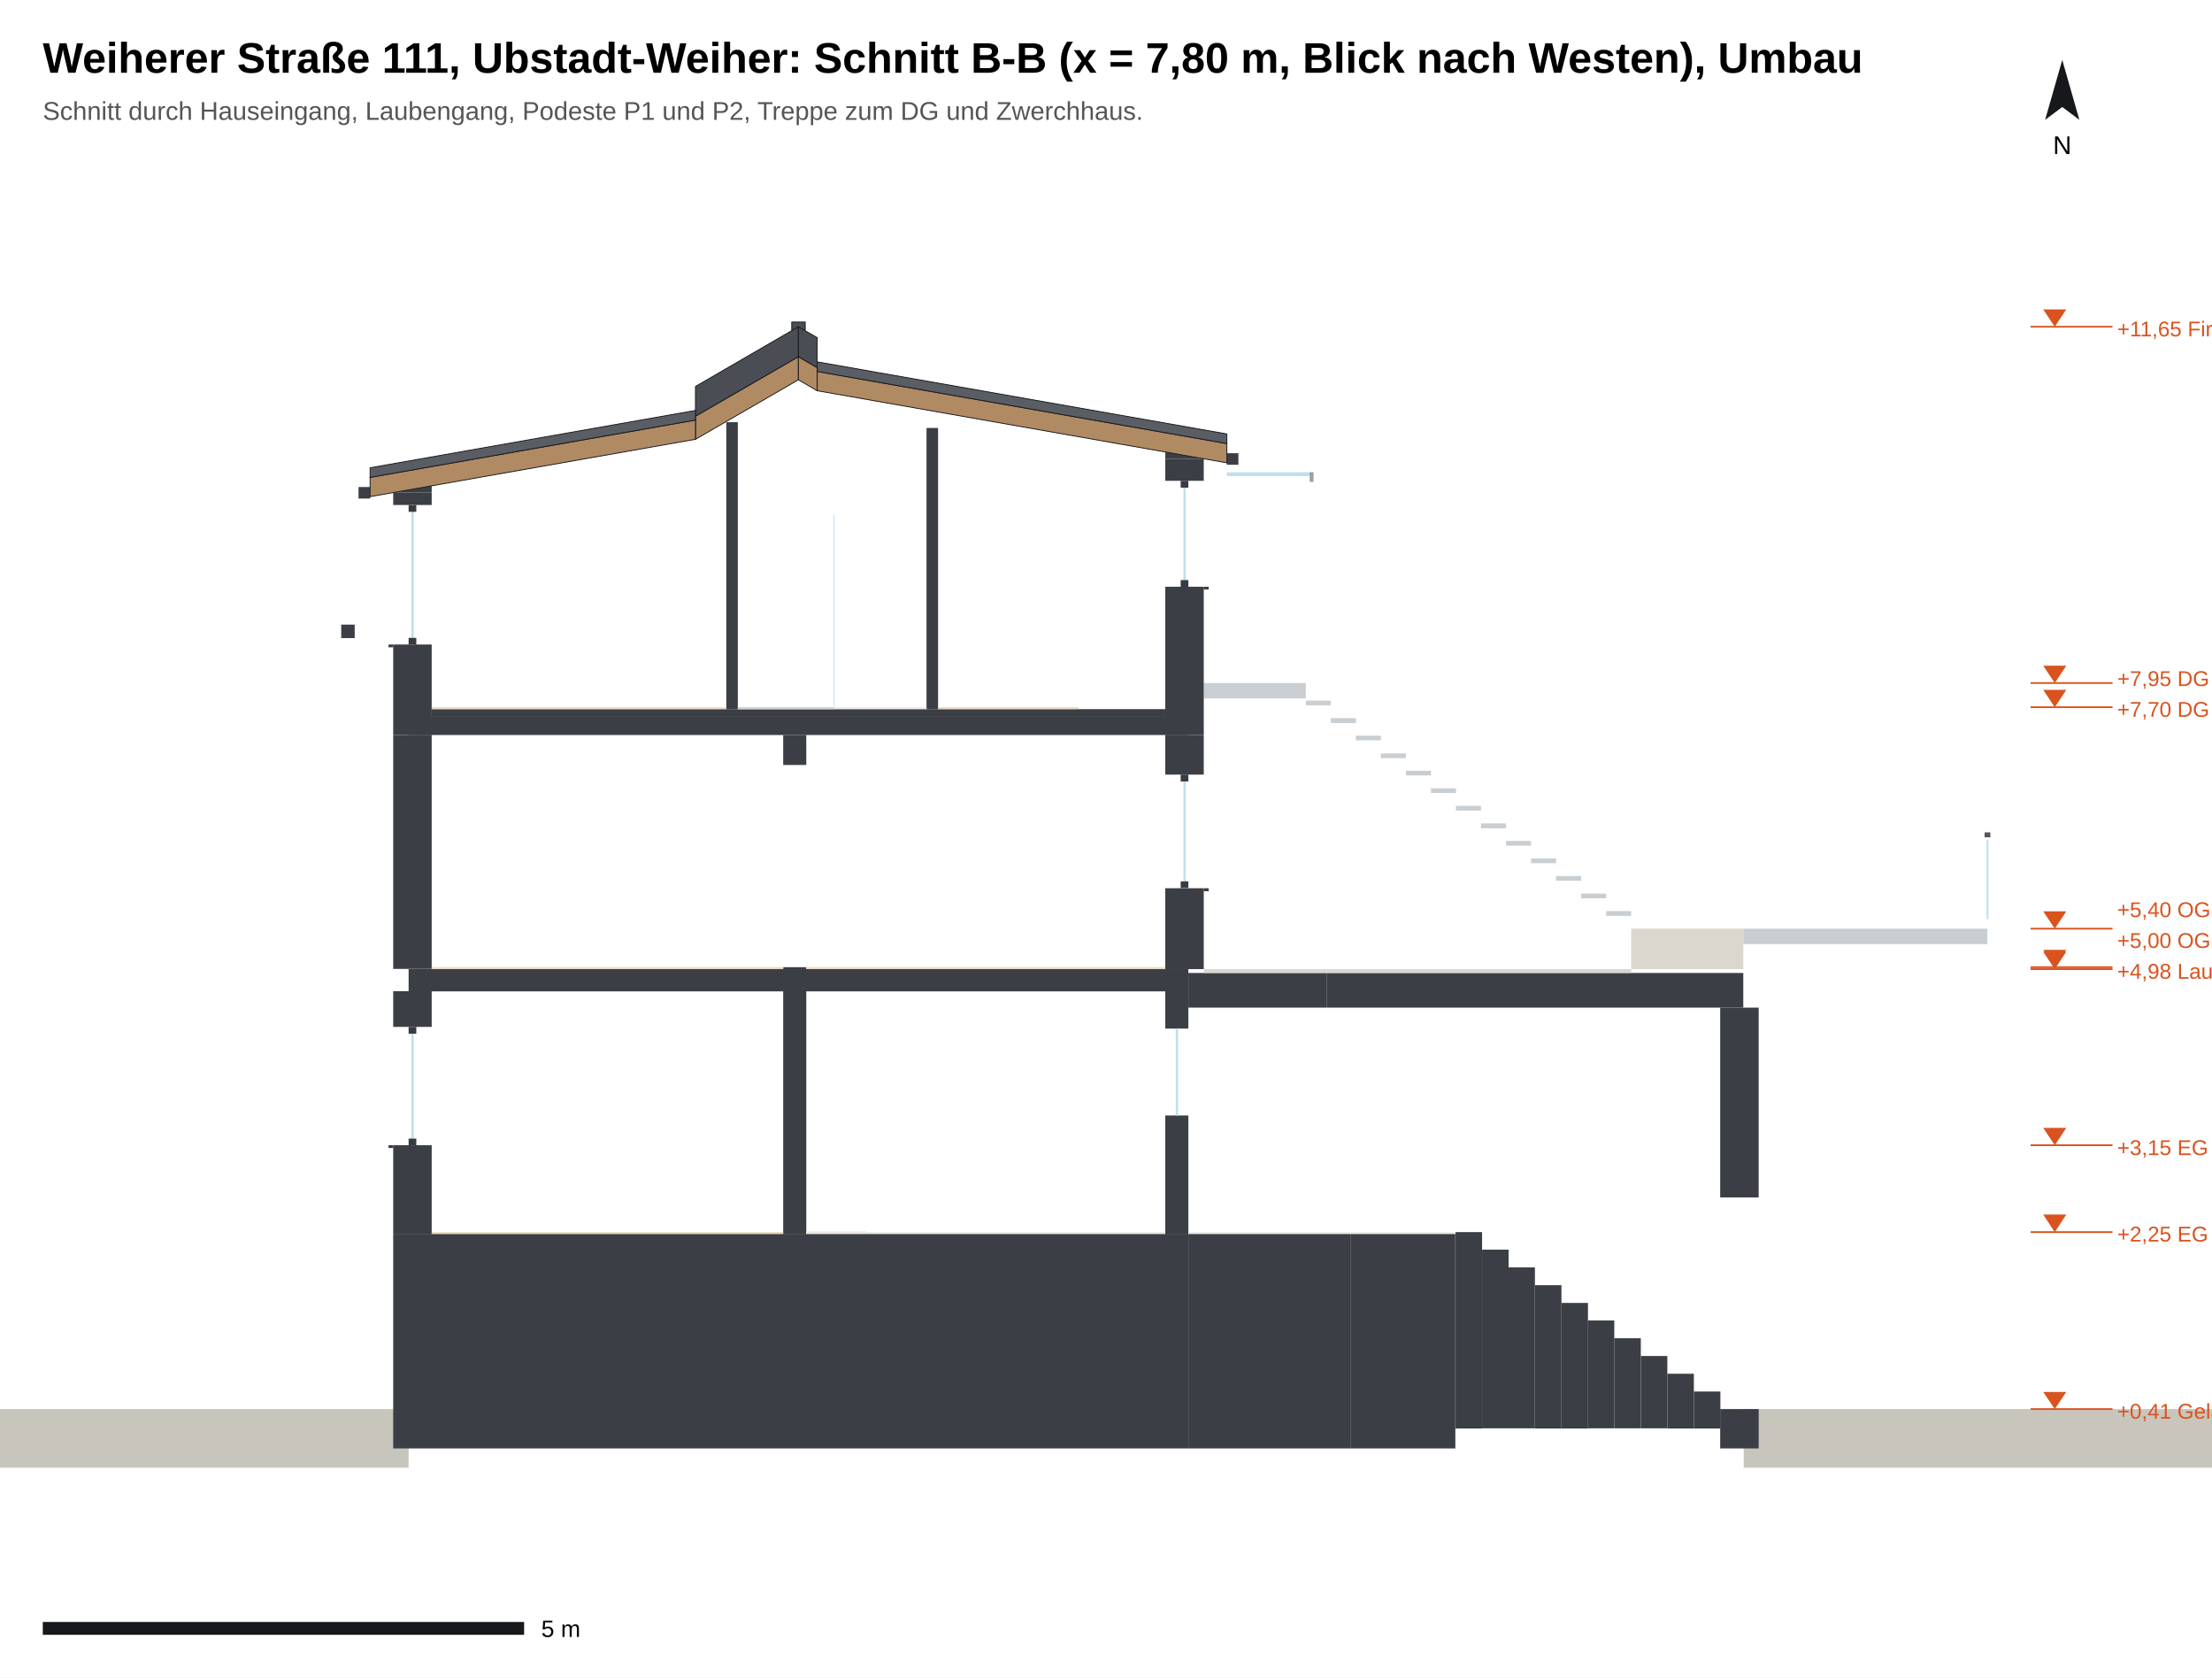
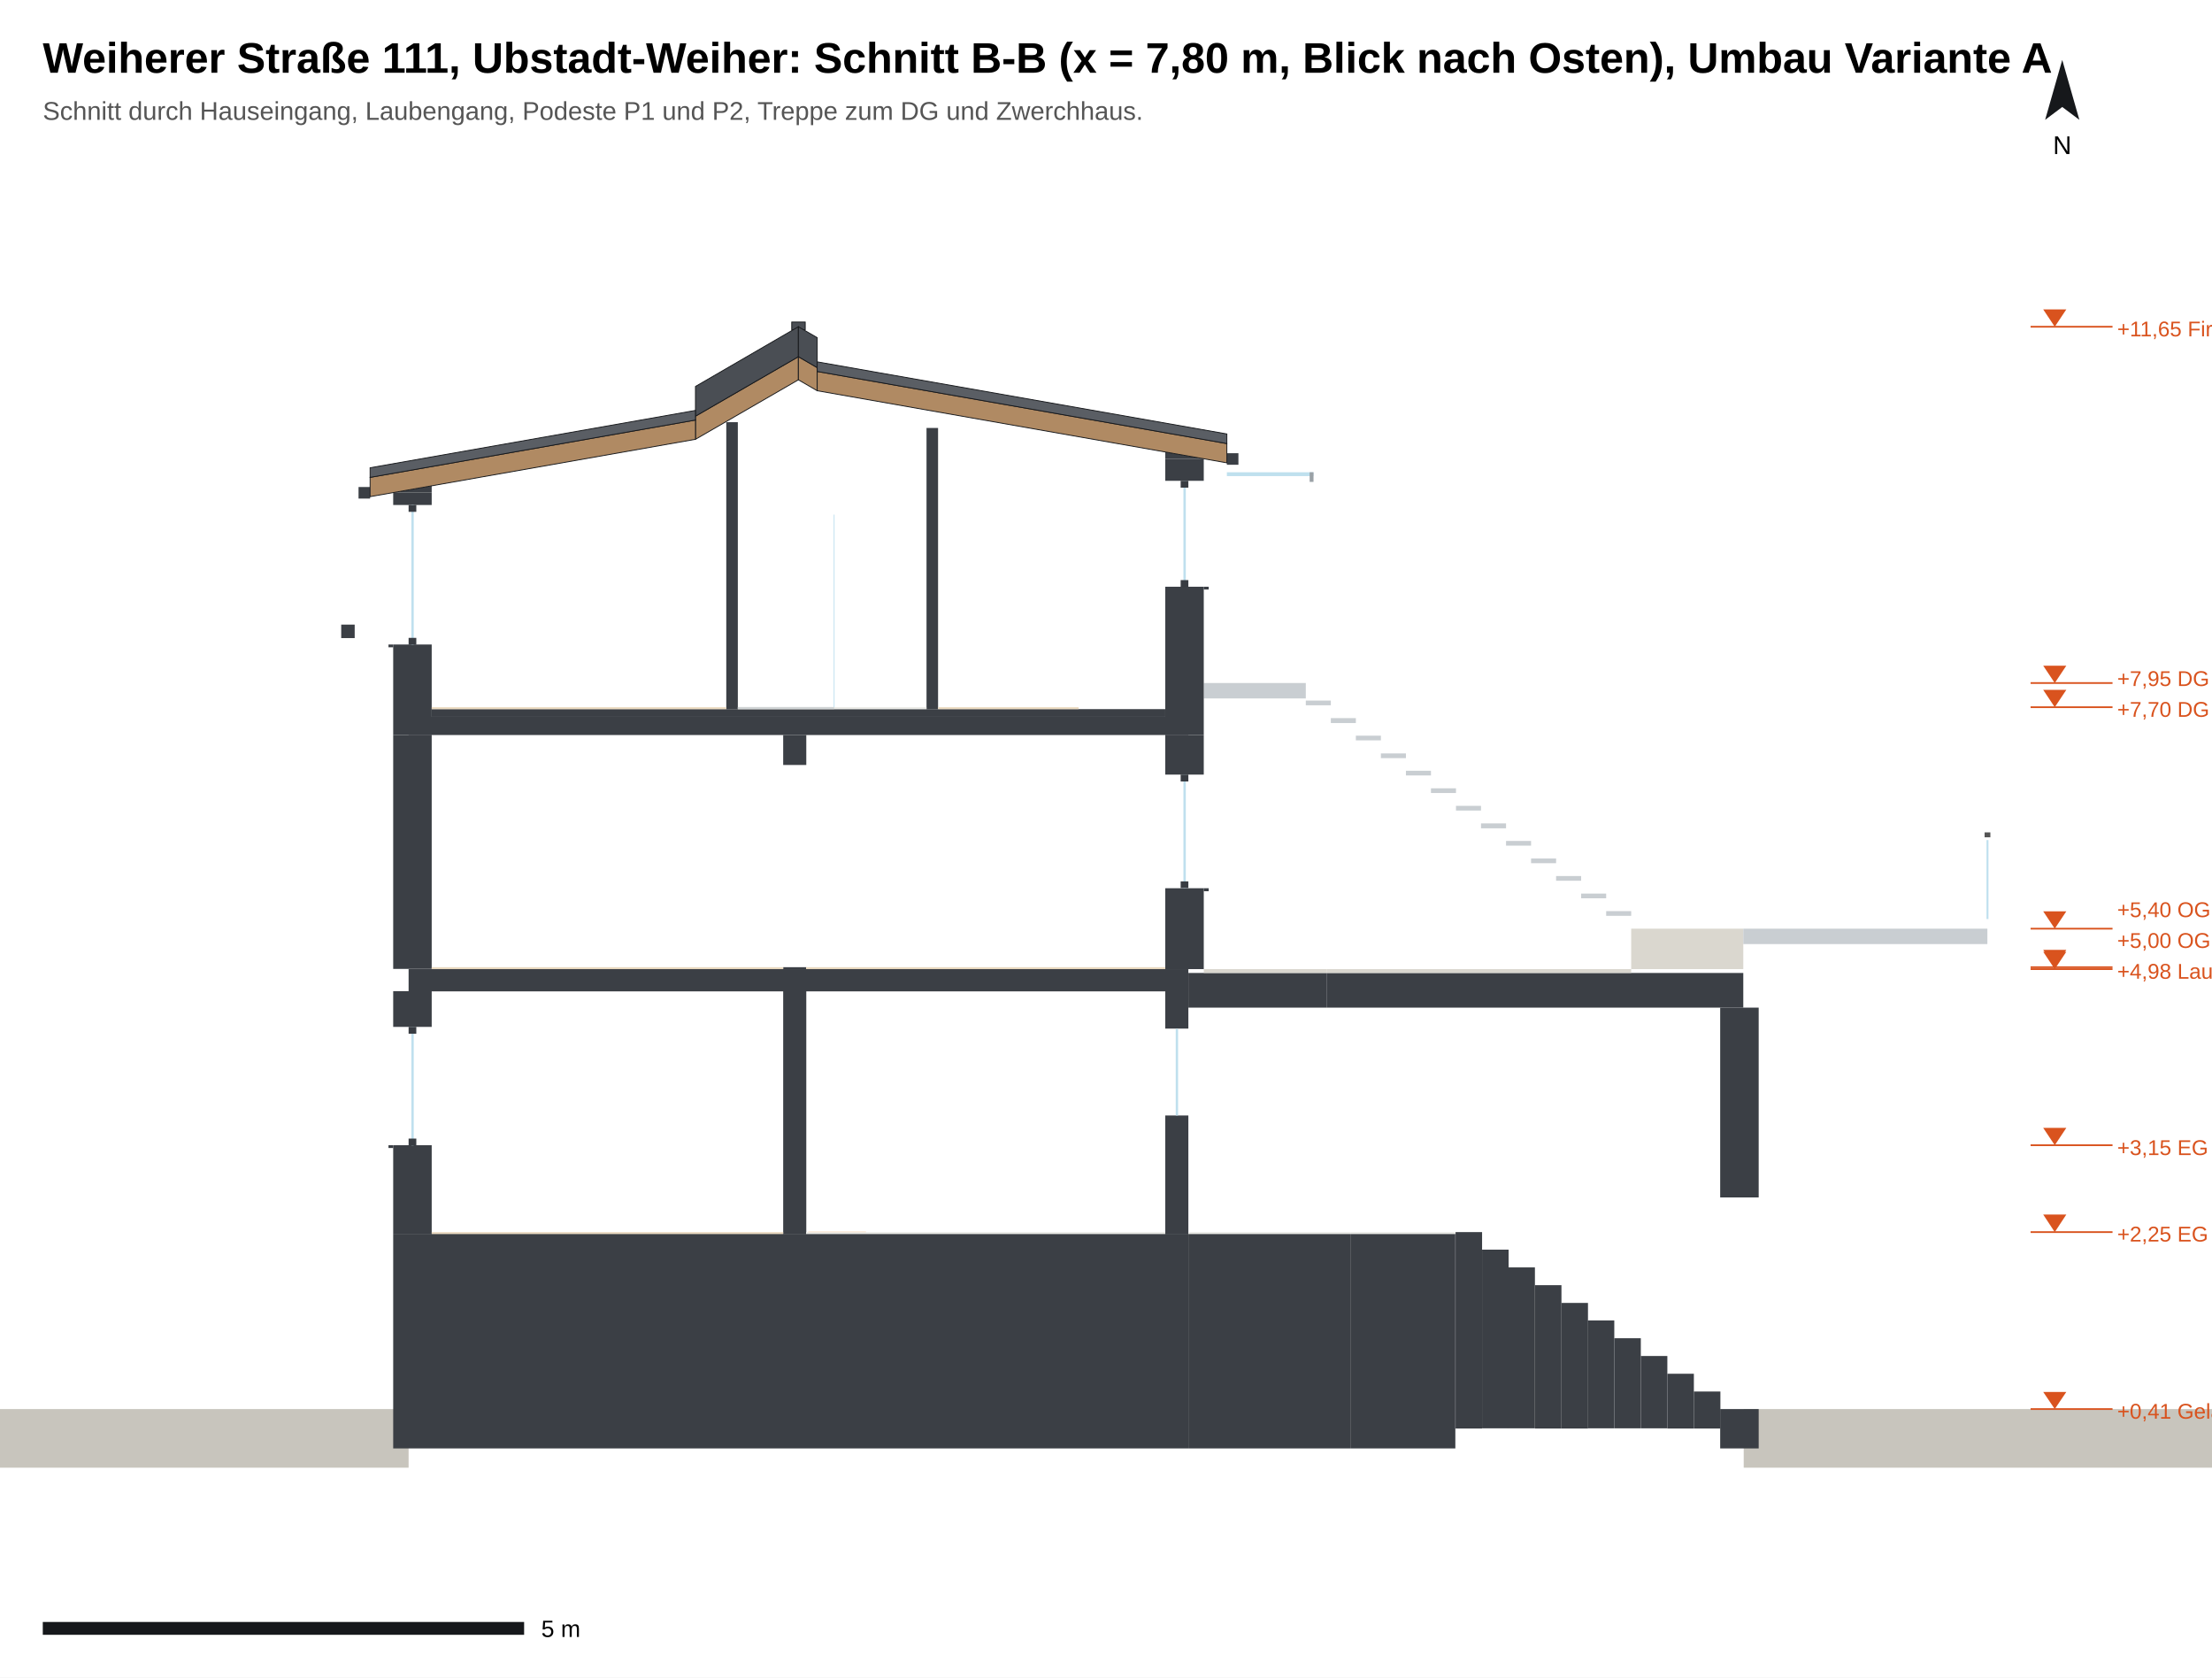
<svg xmlns="http://www.w3.org/2000/svg" width="1034" height="784" viewBox="0 0 1034 784" font-family="Archivo, Arial, sans-serif">
  <rect width="100%" height="100%" fill="#fff" />
-   <text x="20" y="34" font-size="20" font-weight="700">Weiherer Straße 111, Ubstadt-Weiher: Schnitt B-B (x = 7,80 m, Blick nach Westen), Umbau</text>
+   <text x="20" y="34" font-size="20" font-weight="700">Weiherer Straße 111, Ubstadt-Weiher: Schnitt B-B (x = 7,80 m, Blick nach Osten), Umbau Variante A</text>
  <text x="20" y="56" font-size="12" fill="#555">Schnitt durch Hauseingang, Laubengang, Podeste P1 und P2, Treppe zum DG und Zwerchhaus.</text>
  <g transform="translate(964.0,50)">
    <polygon points="0,-22 8,6 0,0 -8,6" fill="#16181b" />
    <text y="22" font-size="12" text-anchor="middle">N</text>
  </g>
  <rect x="20" y="758.0" width="225" height="6" fill="#16181b" />
  <text x="253" y="765.0" font-size="11">5 m</text>
  <rect x="-934.0" y="658.5" width="1125.0" height="27.4" fill="#c8c5bd" stroke="none" stroke-width="0.4" opacity="1" />
  <rect x="1271.0" y="658.5" width="945.0" height="27.4" fill="#b9c9a5" stroke="none" stroke-width="0.4" opacity="1" />
  <rect x="815.1" y="658.5" width="455.9" height="27.4" fill="#c8c5bd" stroke="none" stroke-width="0.4" opacity="1" />
  <rect x="183.8" y="576.6" width="371.7" height="100.3" fill="#3b3f45" stroke="none" stroke-width="0.4" opacity="1" />
  <rect x="555.5" y="576.6" width="76.0" height="100.3" fill="#3b3f45" stroke="none" stroke-width="0.4" opacity="1" />
  <rect x="631.5" y="576.6" width="48.8" height="100.3" fill="#3b3f45" stroke="none" stroke-width="0.4" opacity="1" />
  <rect x="183.8" y="535.2" width="18.0" height="41.4" fill="#3b3f45" stroke="none" stroke-width="0.4" opacity="1" />
  <rect x="183.8" y="463.2" width="18.0" height="16.7" fill="#3b3f45" stroke="none" stroke-width="0.4" opacity="1" />
  <rect x="192.3" y="479.9" width="1.1" height="55.4" fill="#bfe0ee" stroke="none" stroke-width="0.4" opacity="1" />
  <rect x="191.0" y="532.1" width="3.6" height="3.2" fill="#383c42" stroke="none" stroke-width="0.4" opacity="1" />
  <rect x="191.0" y="479.9" width="3.6" height="3.2" fill="#383c42" stroke="none" stroke-width="0.4" opacity="1" />
  <rect x="181.6" y="535.2" width="2.2" height="1.3" fill="#3b3f45" stroke="none" stroke-width="0.4" opacity="1" />
  <rect x="366.1" y="463.2" width="10.8" height="113.4" fill="#3b3f45" stroke="none" stroke-width="0.4" opacity="1" />
  <rect x="544.7" y="521.3" width="10.8" height="55.4" fill="#3b3f45" stroke="none" stroke-width="0.4" opacity="1" />
  <rect x="544.7" y="463.2" width="10.8" height="17.5" fill="#3b3f45" stroke="none" stroke-width="0.4" opacity="1" />
  <rect x="549.6" y="480.8" width="1.1" height="40.5" fill="#bfe0ee" stroke="none" stroke-width="0.4" opacity="1" />
  <rect x="201.8" y="575.8" width="164.3" height="0.9" fill="#ead9bf" stroke="none" stroke-width="0.4" opacity="1" />
  <rect x="376.8" y="575.8" width="167.9" height="0.9" fill="#e9e9e5" stroke="none" stroke-width="0.4" opacity="1" />
  <rect x="377.8" y="575.6" width="27.0" height="0.2" fill="#f3c79c" stroke="none" stroke-width="0.4" opacity="1" />
  <rect x="377.8" y="519.5" width="1.8" height="4.5" fill="#ffffff" stroke="none" stroke-width="0.4" opacity="1" />
  <rect x="456.5" y="463.2" width="9.0" height="1.4" fill="#ffffff" stroke="none" stroke-width="0.4" opacity="1" />
  <rect x="804.1" y="658.5" width="18.0" height="18.4" fill="#3b3f45" stroke="none" stroke-width="0.4" opacity="1" />
  <rect x="804.1" y="470.9" width="18.0" height="88.7" fill="#3b3f45" stroke="none" stroke-width="0.4" opacity="1" />
  <rect x="791.8" y="650.3" width="12.4" height="17.3" fill="#3b3f45" stroke="none" stroke-width="0.4" opacity="1" />
  <rect x="779.4" y="642.0" width="12.4" height="25.6" fill="#3b3f45" stroke="none" stroke-width="0.4" opacity="1" />
  <rect x="767.0" y="633.7" width="12.4" height="33.8" fill="#3b3f45" stroke="none" stroke-width="0.4" opacity="1" />
  <rect x="754.6" y="625.4" width="12.4" height="42.1" fill="#3b3f45" stroke="none" stroke-width="0.4" opacity="1" />
  <rect x="742.2" y="617.1" width="12.4" height="50.4" fill="#3b3f45" stroke="none" stroke-width="0.4" opacity="1" />
  <rect x="729.9" y="608.9" width="12.4" height="58.7" fill="#3b3f45" stroke="none" stroke-width="0.4" opacity="1" />
  <rect x="717.5" y="600.6" width="12.4" height="67.0" fill="#3b3f45" stroke="none" stroke-width="0.4" opacity="1" />
  <rect x="705.1" y="592.3" width="12.4" height="75.2" fill="#3b3f45" stroke="none" stroke-width="0.4" opacity="1" />
  <rect x="692.8" y="584.0" width="12.4" height="83.5" fill="#3b3f45" stroke="none" stroke-width="0.4" opacity="1" />
  <rect x="680.4" y="575.8" width="12.4" height="91.8" fill="#3b3f45" stroke="none" stroke-width="0.4" opacity="1" />
  <rect x="555.5" y="575.8" width="76.0" height="0.9" fill="#e9e9e5" stroke="none" stroke-width="0.4" opacity="1" />
  <rect x="631.5" y="575.8" width="48.8" height="0.9" fill="#e9e9e5" stroke="none" stroke-width="0.4" opacity="1" />
  <rect x="555.5" y="454.7" width="64.8" height="16.2" fill="#3b3f45" stroke="none" stroke-width="0.4" opacity="1" />
  <rect x="620.3" y="454.7" width="194.6" height="16.2" fill="#3b3f45" stroke="none" stroke-width="0.4" opacity="1" />
  <rect x="191.0" y="452.9" width="364.5" height="10.4" fill="#3b3f45" stroke="none" stroke-width="0.4" opacity="1" />
  <rect x="183.8" y="343.5" width="18.0" height="109.3" fill="#3b3f45" stroke="none" stroke-width="0.4" opacity="1" />
  <rect x="544.7" y="415.1" width="18.0" height="37.8" fill="#3b3f45" stroke="none" stroke-width="0.4" opacity="1" />
  <rect x="544.7" y="343.5" width="18.0" height="18.5" fill="#3b3f45" stroke="none" stroke-width="0.4" opacity="1" />
  <rect x="553.2" y="362.0" width="1.1" height="53.1" fill="#bfe0ee" stroke="none" stroke-width="0.4" opacity="1" />
  <rect x="551.9" y="411.9" width="3.6" height="3.1" fill="#383c42" stroke="none" stroke-width="0.4" opacity="1" />
  <rect x="551.9" y="362.0" width="3.6" height="3.2" fill="#383c42" stroke="none" stroke-width="0.4" opacity="1" />
  <rect x="562.7" y="415.1" width="2.3" height="1.4" fill="#3b3f45" stroke="none" stroke-width="0.4" opacity="1" />
  <rect x="366.1" y="452.0" width="10.8" height="0.9" fill="#3b3f45" stroke="none" stroke-width="0.4" opacity="1" />
  <rect x="366.1" y="343.5" width="10.8" height="14.0" fill="#3b3f45" stroke="none" stroke-width="0.4" opacity="1" />
  <rect x="201.8" y="452.0" width="164.3" height="0.9" fill="#ead9bf" stroke="none" stroke-width="0.4" opacity="1" />
  <rect x="376.8" y="452.0" width="167.9" height="0.9" fill="#ead9bf" stroke="none" stroke-width="0.4" opacity="1" />
  <rect x="562.7" y="452.9" width="57.6" height="1.8" fill="#dad7cf" stroke="none" stroke-width="0.4" opacity="1" />
  <rect x="620.3" y="452.9" width="142.2" height="1.8" fill="#dad7cf" stroke="none" stroke-width="0.4" opacity="1" />
  <rect x="762.5" y="434.0" width="52.4" height="18.9" fill="#dad7cf" stroke="none" stroke-width="0.4" opacity="1" />
  <rect x="814.9" y="434.0" width="114.1" height="7.2" fill="#c9ced2" stroke="none" stroke-width="0.4" opacity="1" />
  <rect x="750.8" y="425.8" width="11.7" height="2.2" fill="#c9ced2" stroke="none" stroke-width="0.4" opacity="1" />
  <rect x="739.1" y="417.6" width="11.7" height="2.2" fill="#c9ced2" stroke="none" stroke-width="0.4" opacity="1" />
  <rect x="727.4" y="409.4" width="11.7" height="2.2" fill="#c9ced2" stroke="none" stroke-width="0.4" opacity="1" />
  <rect x="715.7" y="401.2" width="11.7" height="2.2" fill="#c9ced2" stroke="none" stroke-width="0.4" opacity="1" />
  <rect x="704.0" y="393.0" width="11.7" height="2.2" fill="#c9ced2" stroke="none" stroke-width="0.4" opacity="1" />
  <rect x="692.3" y="384.8" width="11.7" height="2.3" fill="#c9ced2" stroke="none" stroke-width="0.4" opacity="1" />
  <rect x="680.6" y="376.6" width="11.7" height="2.2" fill="#c9ced2" stroke="none" stroke-width="0.4" opacity="1" />
  <rect x="668.9" y="368.4" width="11.7" height="2.2" fill="#c9ced2" stroke="none" stroke-width="0.4" opacity="1" />
  <rect x="657.2" y="360.2" width="11.7" height="2.2" fill="#c9ced2" stroke="none" stroke-width="0.4" opacity="1" />
  <rect x="645.5" y="352.1" width="11.7" height="2.2" fill="#c9ced2" stroke="none" stroke-width="0.4" opacity="1" />
  <rect x="633.8" y="343.8" width="11.7" height="2.2" fill="#c9ced2" stroke="none" stroke-width="0.4" opacity="1" />
  <rect x="622.1" y="335.6" width="11.7" height="2.3" fill="#c9ced2" stroke="none" stroke-width="0.4" opacity="1" />
  <rect x="610.4" y="327.4" width="11.7" height="2.2" fill="#c9ced2" stroke="none" stroke-width="0.4" opacity="1" />
  <rect x="562.7" y="319.2" width="47.7" height="7.2" fill="#c9ced2" stroke="none" stroke-width="0.4" opacity="1" />
  <rect x="573.5" y="220.7" width="40.5" height="1.8" fill="#bfe0ee" stroke="none" stroke-width="0.4" opacity="1" />
  <rect x="612.2" y="220.7" width="1.8" height="4.5" fill="#9aa1a6" stroke="none" stroke-width="0.4" opacity="1" />
  <rect x="927.7" y="389.0" width="2.7" height="2.3" fill="#555" stroke="none" stroke-width="0.4" opacity="1" />
  <rect x="928.6" y="392.6" width="0.9" height="36.9" fill="#bfe0ee" stroke="none" stroke-width="0.4" opacity="1" />
  <rect x="191.0" y="335.0" width="364.5" height="8.5" fill="#3b3f45" stroke="none" stroke-width="0.4" opacity="1" />
  <rect x="201.8" y="331.4" width="342.9" height="3.6" fill="#3b3f45" stroke="none" stroke-width="0.4" opacity="1" />
  <rect x="544.7" y="274.2" width="18.0" height="69.3" fill="#3b3f45" stroke="none" stroke-width="0.4" opacity="1" />
  <rect x="544.7" y="214.4" width="18.0" height="10.3" fill="#3b3f45" stroke="none" stroke-width="0.4" opacity="1" />
  <rect x="553.2" y="224.7" width="1.1" height="49.5" fill="#bfe0ee" stroke="none" stroke-width="0.4" opacity="1" />
  <rect x="551.9" y="271.1" width="3.6" height="3.2" fill="#383c42" stroke="none" stroke-width="0.4" opacity="1" />
  <rect x="551.9" y="224.7" width="3.6" height="3.2" fill="#383c42" stroke="none" stroke-width="0.4" opacity="1" />
  <rect x="562.7" y="274.2" width="2.3" height="1.3" fill="#3b3f45" stroke="none" stroke-width="0.4" opacity="1" />
  <rect x="183.8" y="301.2" width="18.0" height="42.3" fill="#3b3f45" stroke="none" stroke-width="0.4" opacity="1" />
  <rect x="183.8" y="230.2" width="18.0" height="5.8" fill="#3b3f45" stroke="none" stroke-width="0.4" opacity="1" />
  <rect x="192.3" y="236.0" width="1.1" height="65.3" fill="#bfe0ee" stroke="none" stroke-width="0.4" opacity="1" />
  <rect x="191.0" y="298.1" width="3.6" height="3.2" fill="#383c42" stroke="none" stroke-width="0.4" opacity="1" />
  <rect x="191.0" y="236.0" width="3.6" height="3.2" fill="#383c42" stroke="none" stroke-width="0.4" opacity="1" />
  <rect x="181.6" y="301.2" width="2.2" height="1.3" fill="#3b3f45" stroke="none" stroke-width="0.4" opacity="1" />
  <rect x="433.1" y="200.0" width="5.4" height="131.4" fill="#3b3f45" stroke="none" stroke-width="0.4" opacity="1" />
  <rect x="339.5" y="197.3" width="5.4" height="134.1" fill="#3b3f45" stroke="none" stroke-width="0.4" opacity="1" />
  <rect x="201.8" y="330.5" width="137.7" height="0.9" fill="#ead9bf" stroke="none" stroke-width="0.4" opacity="1" />
  <rect x="344.9" y="330.5" width="88.2" height="0.9" fill="#e9e9e5" stroke="none" stroke-width="0.4" opacity="1" />
  <rect x="438.5" y="330.5" width="65.7" height="0.9" fill="#ead9bf" stroke="none" stroke-width="0.4" opacity="1" />
  <rect x="344.9" y="330.4" width="45.0" height="1.0" fill="#cfd3d4" stroke="none" stroke-width="0.4" opacity="1" />
  <rect x="389.7" y="240.5" width="0.4" height="90.0" fill="#bfe0ee" stroke="none" stroke-width="0.4" opacity="1" />
  <rect x="370.1" y="150.5" width="6.3" height="3.6" fill="#4a4e54" stroke="#16181b" stroke-width="0.4" opacity="1" />
  <rect x="159.5" y="291.9" width="6.3" height="6.3" fill="#3b3f45" stroke="none" stroke-width="0.4" opacity="1" />
  <rect x="573.5" y="211.8" width="5.4" height="5.4" fill="#3b3f45" stroke="none" stroke-width="0.4" opacity="1" />
  <rect x="167.6" y="227.6" width="5.4" height="5.4" fill="#3b3f45" stroke="none" stroke-width="0.4" opacity="1" />
  <polygon points="544.7,214.4 562.7,214.4 544.7,211.2" fill="#3b3f45" stroke="none" stroke-width="0.4" />
  <polygon points="183.8,230.2 201.8,230.2 201.8,227.0" fill="#3b3f45" stroke="none" stroke-width="0.4" />
  <polygon points="325.1,205.3 373.2,177.5 373.2,166.7 325.1,194.5" fill="#b08a63" stroke="#16181b" stroke-width="0.4" />
  <polygon points="325.1,194.5 373.2,166.7 373.2,152.7 325.1,180.6" fill="#4a4e54" stroke="#16181b" stroke-width="0.4" />
  <polygon points="373.2,177.5 382.0,182.6 382.0,171.8 373.2,166.7" fill="#b08a63" stroke="#16181b" stroke-width="0.4" />
  <polygon points="373.2,166.7 382.0,171.8 382.0,157.8 373.2,152.7" fill="#4a4e54" stroke="#16181b" stroke-width="0.4" />
  <polygon points="382.0,182.6 573.5,216.3 573.5,207.3 382.0,173.6" fill="#b08a63" stroke="#16181b" stroke-width="0.4" />
  <polygon points="382.0,173.6 573.5,207.3 573.5,202.8 382.0,169.1" fill="#5a5e64" stroke="#16181b" stroke-width="0.4" />
  <polygon points="173.0,232.1 325.1,205.3 325.1,196.3 173.0,223.1" fill="#b08a63" stroke="#16181b" stroke-width="0.4" />
  <polygon points="173.0,223.1 325.1,196.3 325.1,191.8 173.0,218.6" fill="#5a5e64" stroke="#16181b" stroke-width="0.4" />
  <line x1="949.2" y1="658.5" x2="987.5" y2="658.5" stroke="#d9531e" stroke-width="0.8" />
  <polygon points="960.5,658.5 955.1,650.5 965.9,650.5" fill="#d9531e" stroke="none" stroke-width="0.6" />
  <text x="989.7" y="663.0" font-size="10" text-anchor="start" fill="#d9531e" font-weight="400">+0,41 Gelände</text>
  <line x1="949.2" y1="575.8" x2="987.5" y2="575.8" stroke="#d9531e" stroke-width="0.8" />
  <polygon points="960.5,575.8 955.1,567.6 965.9,567.6" fill="#d9531e" stroke="none" stroke-width="0.6" />
  <text x="989.7" y="580.2" font-size="10" text-anchor="start" fill="#d9531e" font-weight="400">+2,25 EG</text>
  <line x1="949.2" y1="535.2" x2="987.5" y2="535.2" stroke="#d9531e" stroke-width="0.8" />
  <polygon points="960.5,535.2 955.1,527.1 965.9,527.1" fill="#d9531e" stroke="none" stroke-width="0.6" />
  <text x="989.7" y="539.8" font-size="10" text-anchor="start" fill="#d9531e" font-weight="400">+3,15 EG W3</text>
  <line x1="949.2" y1="452.9" x2="987.5" y2="452.9" stroke="#d9531e" stroke-width="0.8" />
  <polygon points="960.5,452.9 955.1,444.8 965.9,444.8" fill="#d9531e" stroke="none" stroke-width="0.6" />
  <text x="989.7" y="457.4" font-size="10" text-anchor="start" fill="#d9531e" font-weight="400">+4,98 Laubengang</text>
  <line x1="949.2" y1="452.0" x2="987.5" y2="452.0" stroke="#d9531e" stroke-width="0.8" />
  <polygon points="960.5,452.0 955.1,443.9 965.9,443.9" fill="#d9531e" stroke="none" stroke-width="0.6" />
  <text x="989.7" y="443.0" font-size="10" text-anchor="start" fill="#d9531e" font-weight="400">+5,00 OG Altbau</text>
  <line x1="949.2" y1="434.0" x2="987.5" y2="434.0" stroke="#d9531e" stroke-width="0.8" />
  <polygon points="960.5,434.0 955.1,425.9 965.9,425.9" fill="#d9531e" stroke="none" stroke-width="0.6" />
  <text x="989.7" y="428.6" font-size="10" text-anchor="start" fill="#d9531e" font-weight="400">+5,40 OG West</text>
  <line x1="949.2" y1="330.5" x2="987.5" y2="330.5" stroke="#d9531e" stroke-width="0.8" />
  <polygon points="960.5,330.5 955.1,322.4 965.9,322.4" fill="#d9531e" stroke="none" stroke-width="0.6" />
  <text x="989.7" y="335.0" font-size="10" text-anchor="start" fill="#d9531e" font-weight="400">+7,70 DG Ost</text>
  <line x1="949.2" y1="319.2" x2="987.5" y2="319.2" stroke="#d9531e" stroke-width="0.8" />
  <polygon points="960.5,319.2 955.1,311.1 965.9,311.1" fill="#d9531e" stroke="none" stroke-width="0.6" />
  <text x="989.7" y="320.6" font-size="10" text-anchor="start" fill="#d9531e" font-weight="400">+7,95 DG West, P2</text>
  <line x1="949.2" y1="152.7" x2="987.5" y2="152.7" stroke="#d9531e" stroke-width="0.8" />
  <polygon points="960.5,152.7 955.1,144.6 965.9,144.6" fill="#d9531e" stroke="none" stroke-width="0.6" />
  <text x="989.7" y="157.2" font-size="10" text-anchor="start" fill="#d9531e" font-weight="400">+11,65 First</text>
</svg>
